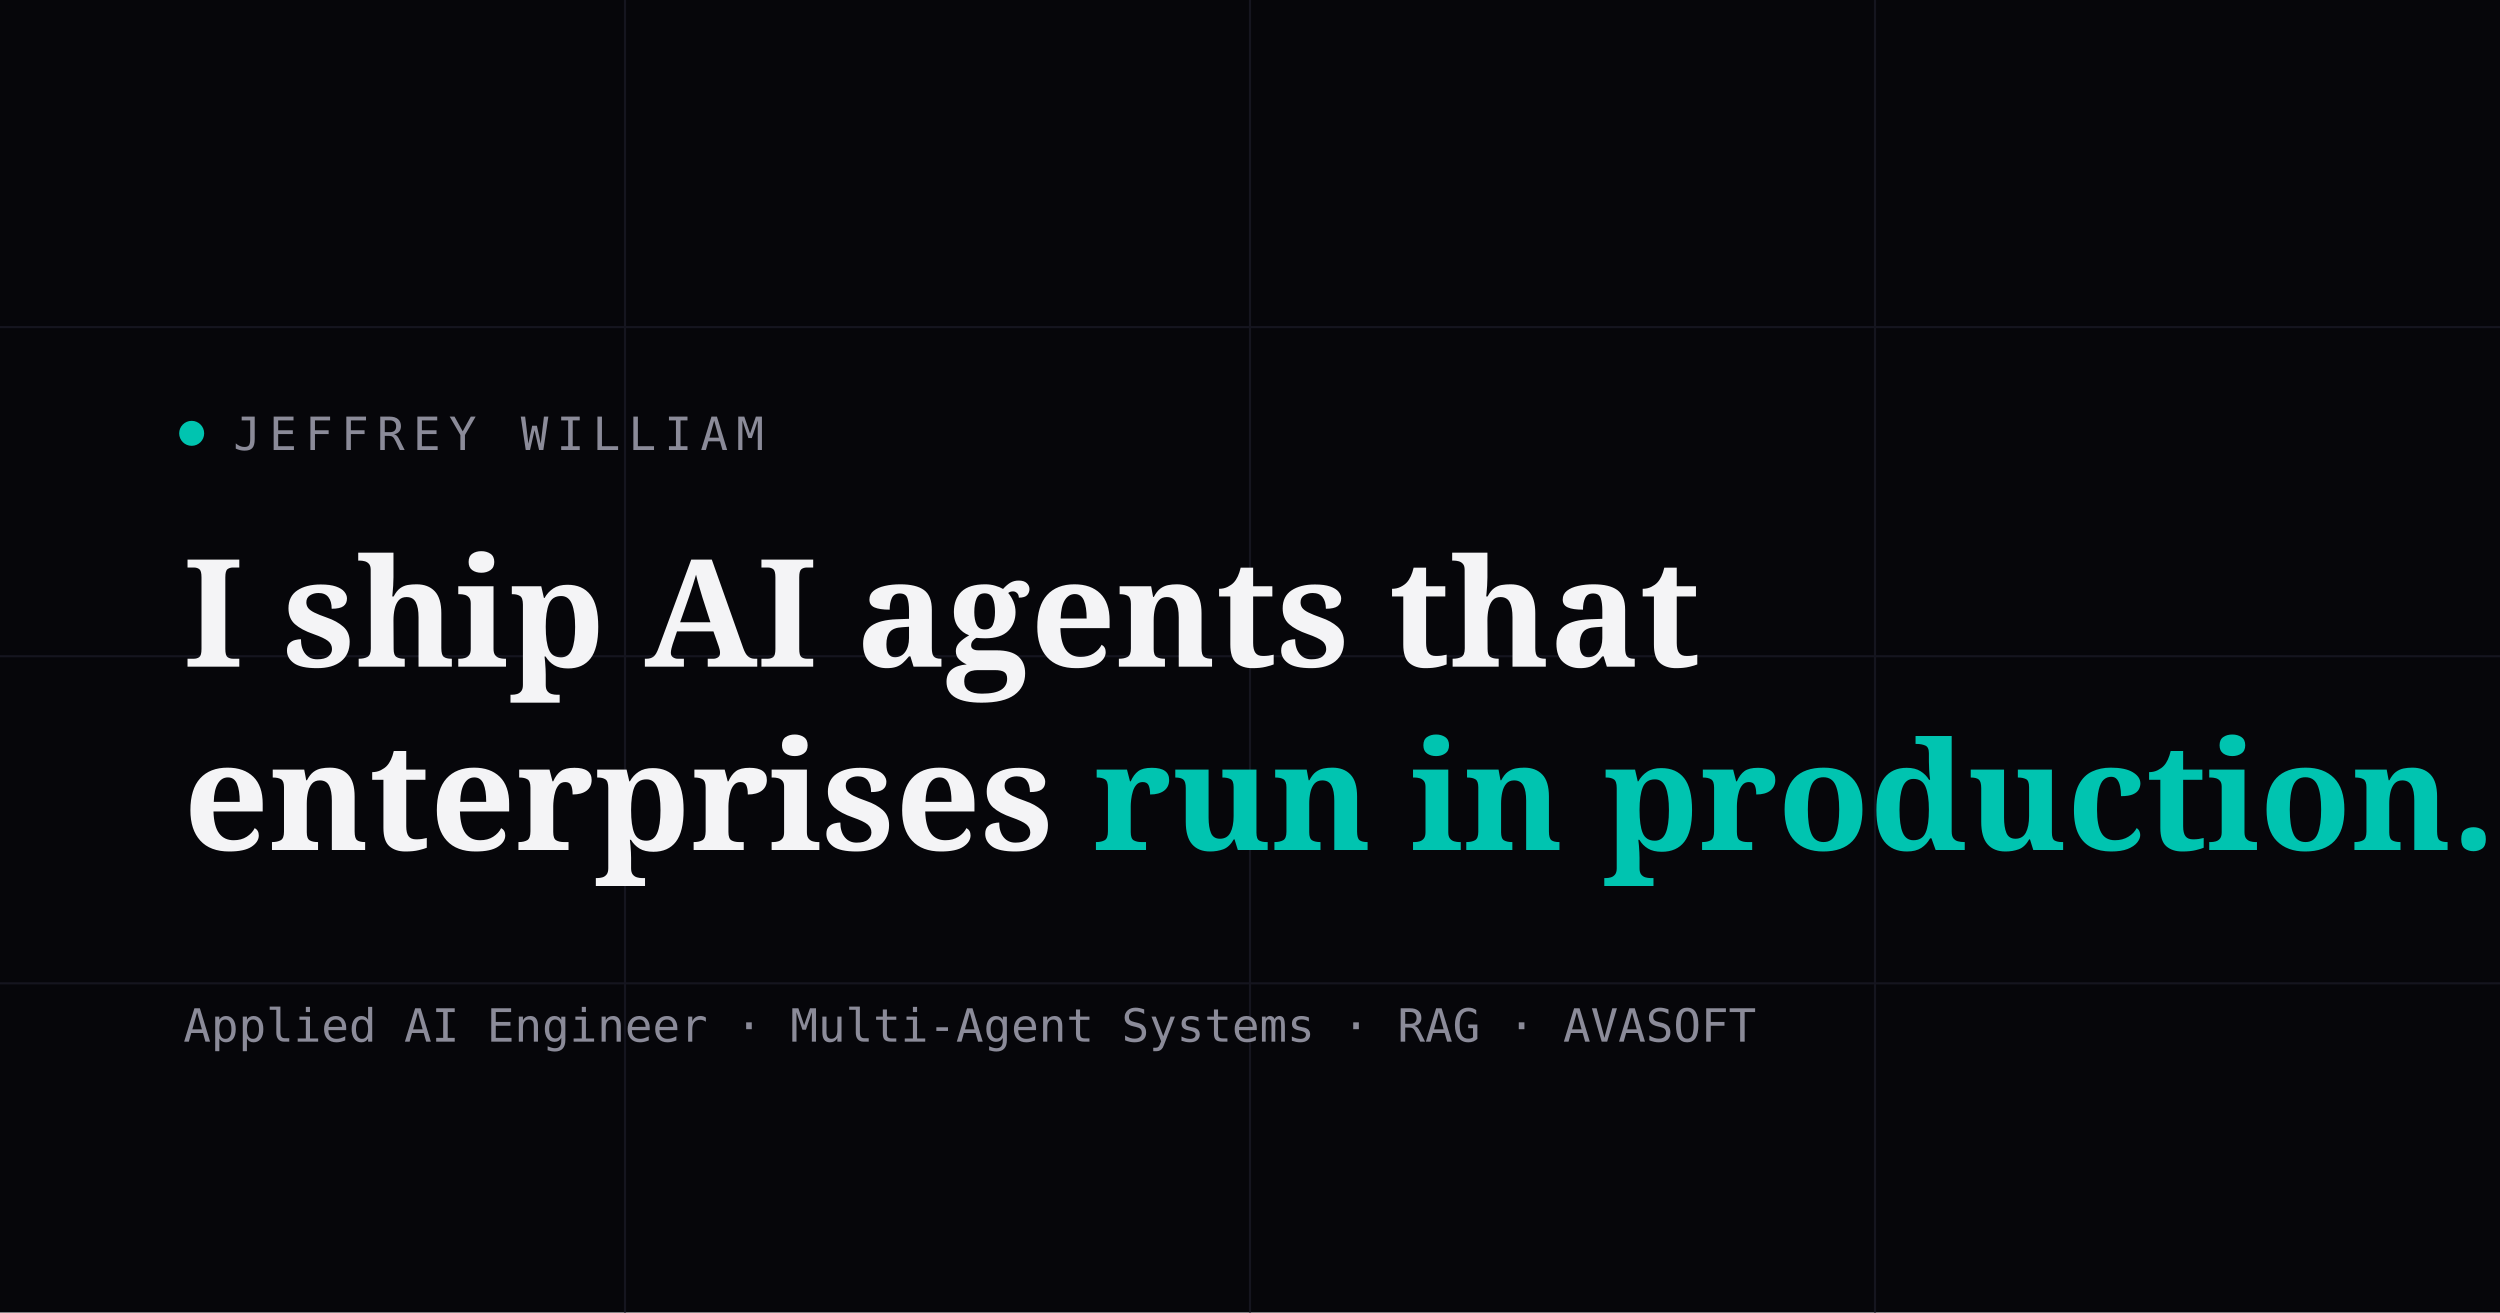
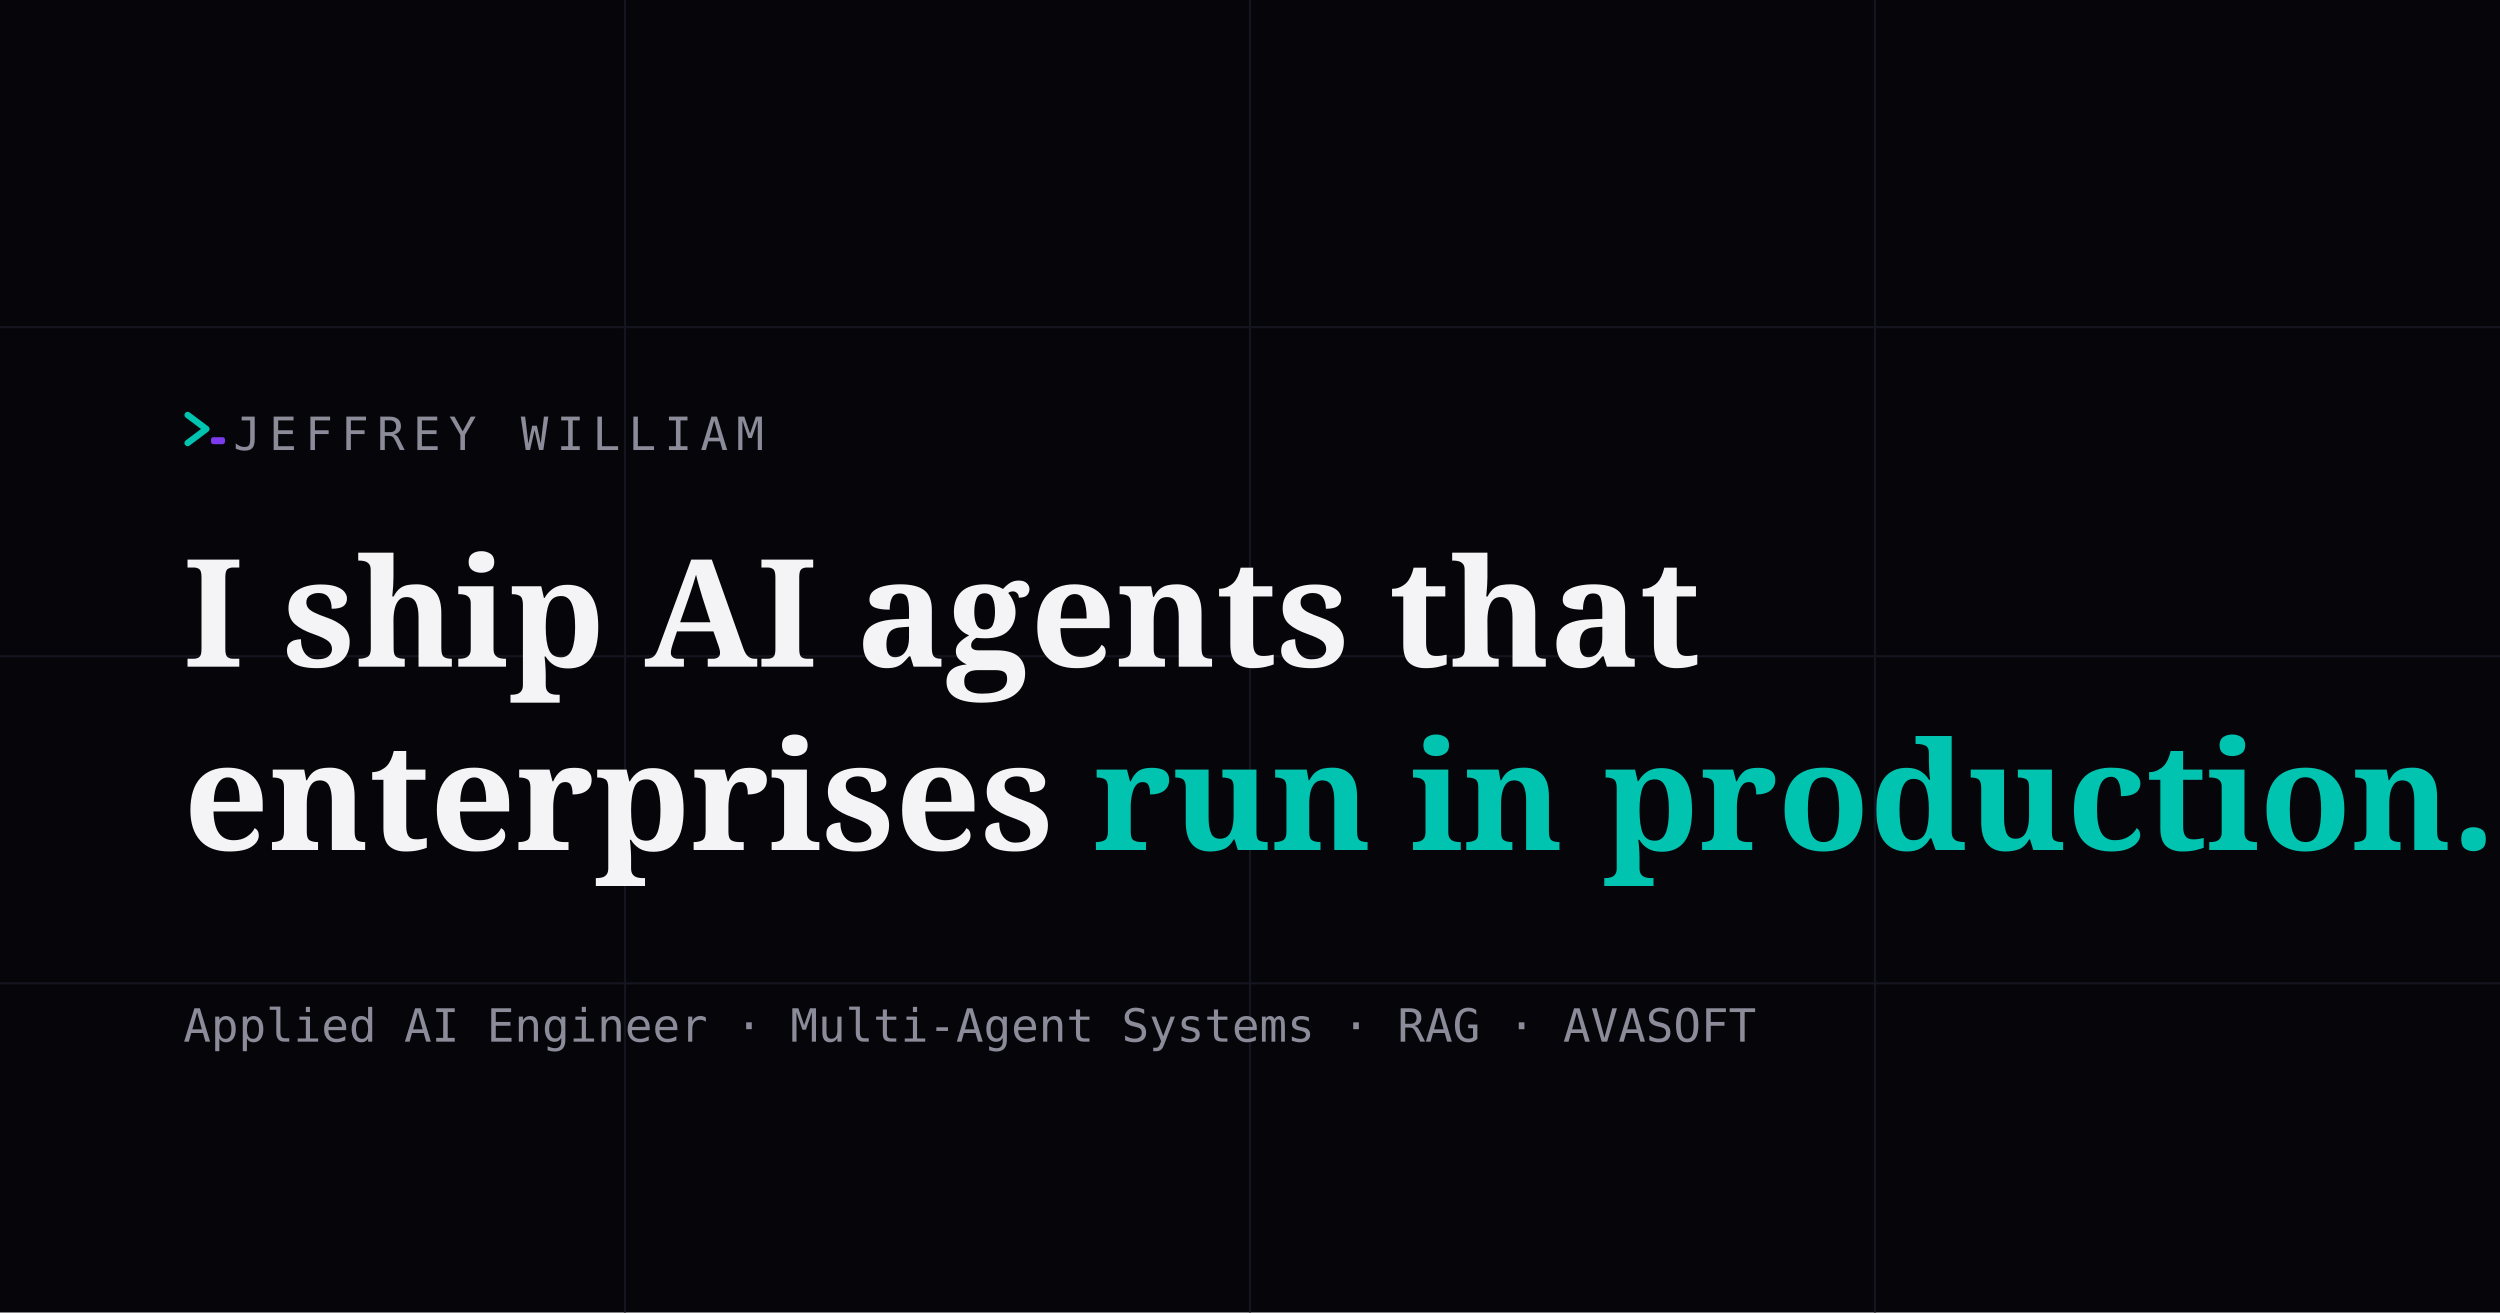
<svg xmlns="http://www.w3.org/2000/svg" width="1200" height="630" viewBox="0 0 1200 630">
  <rect width="1200" height="630" fill="#06060a" />
  <g stroke="#15151f" stroke-width="1">
    <line x1="0" y1="157" x2="1200" y2="157" />
    <line x1="0" y1="315" x2="1200" y2="315" />
    <line x1="0" y1="472" x2="1200" y2="472" />
    <line x1="300" y1="0" x2="300" y2="630" />
    <line x1="600" y1="0" x2="600" y2="630" />
    <line x1="900" y1="0" x2="900" y2="630" />
  </g>
-   <circle cx="92" cy="208" r="6" fill="#00c4b0" />
+   <g transform="translate(80, 188) scale(0.56)">
+     <path d="M18 20 L34 32 L18 44" stroke="#00c4b0" stroke-width="5.5" fill="none" stroke-linecap="round" stroke-linejoin="round" />
+     <rect x="38" y="39" width="12" height="6" rx="2" fill="#7c3aed" />
+   </g>
  <text x="112" y="216" font-family="JetBrains Mono, monospace" font-size="22" fill="#8b8b99" letter-spacing="4">JEFFREY WILLIAM</text>
  <text x="88" y="320" font-family="Georgia, serif" font-weight="700" font-size="72" fill="#f4f4f6">I ship AI agents that</text>
  <text x="88" y="408" font-family="Georgia, serif" font-weight="700" font-size="72" fill="#f4f4f6">enterprises <tspan fill="#00c4b0">run in production.</tspan>
  </text>
  <text x="88" y="500" font-family="JetBrains Mono, monospace" font-size="22" fill="#8b8b99">Applied AI Engineer · Multi-Agent Systems · RAG · AVASOFT</text>
</svg>
